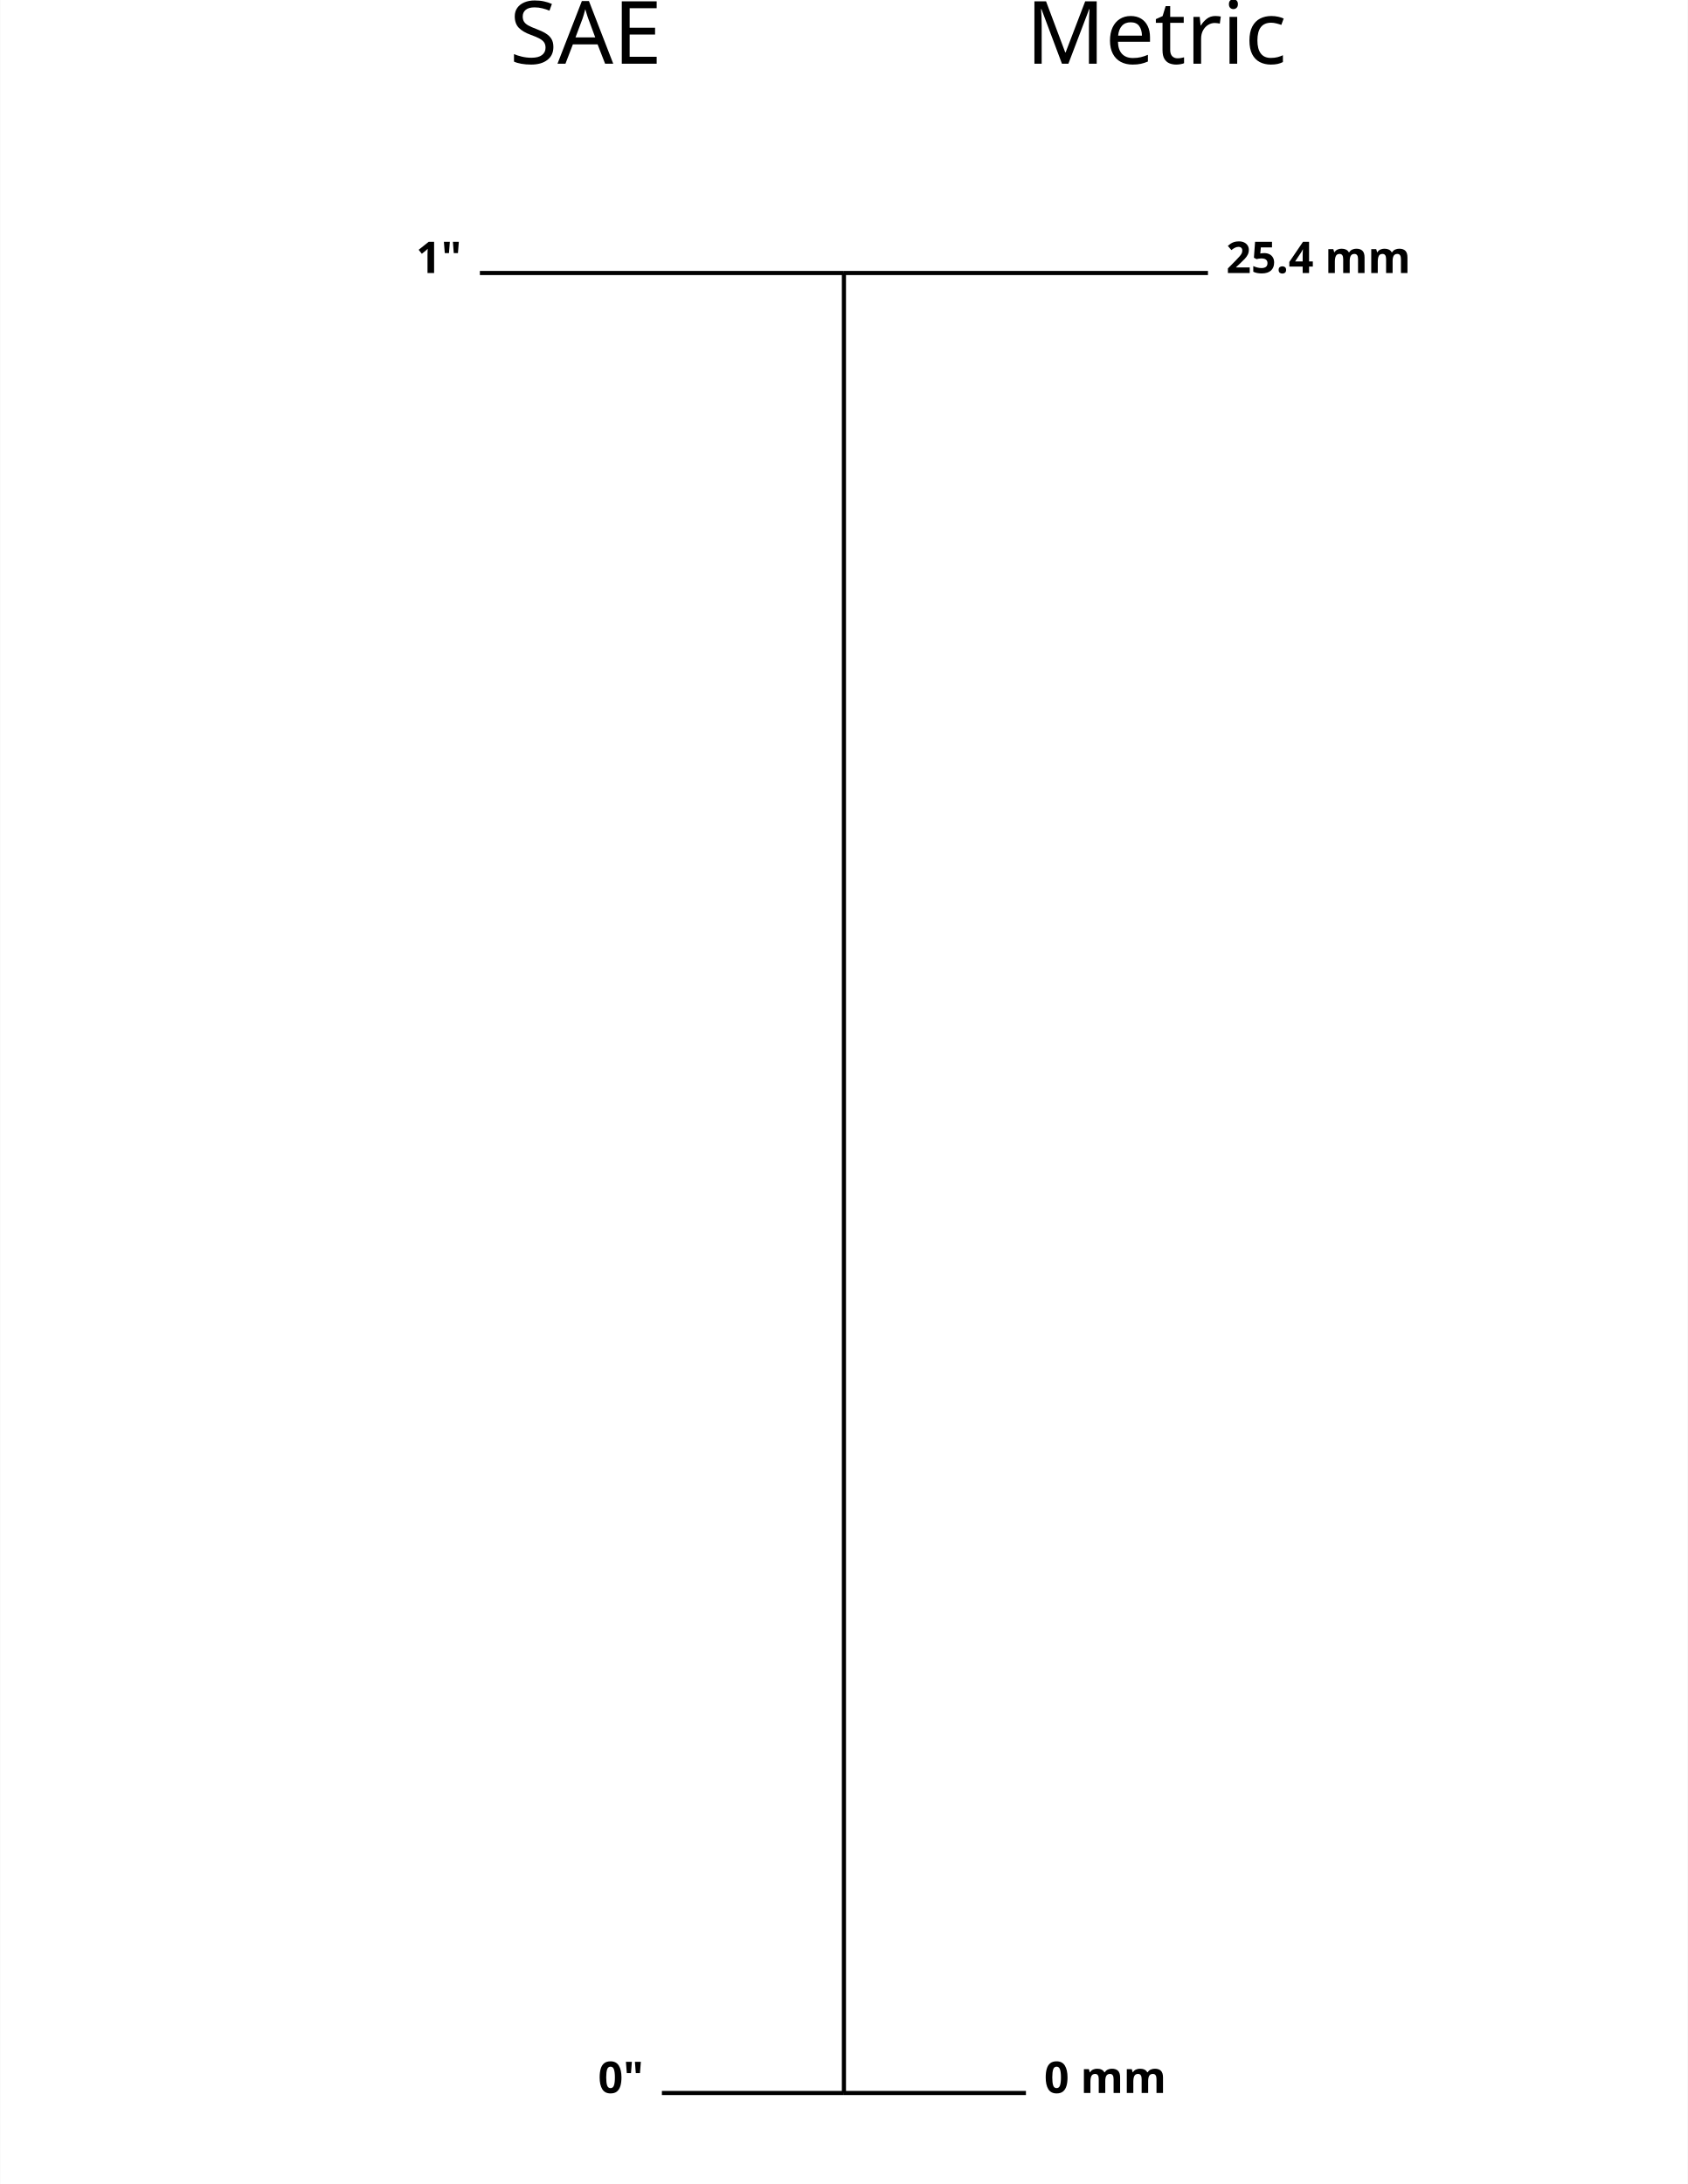
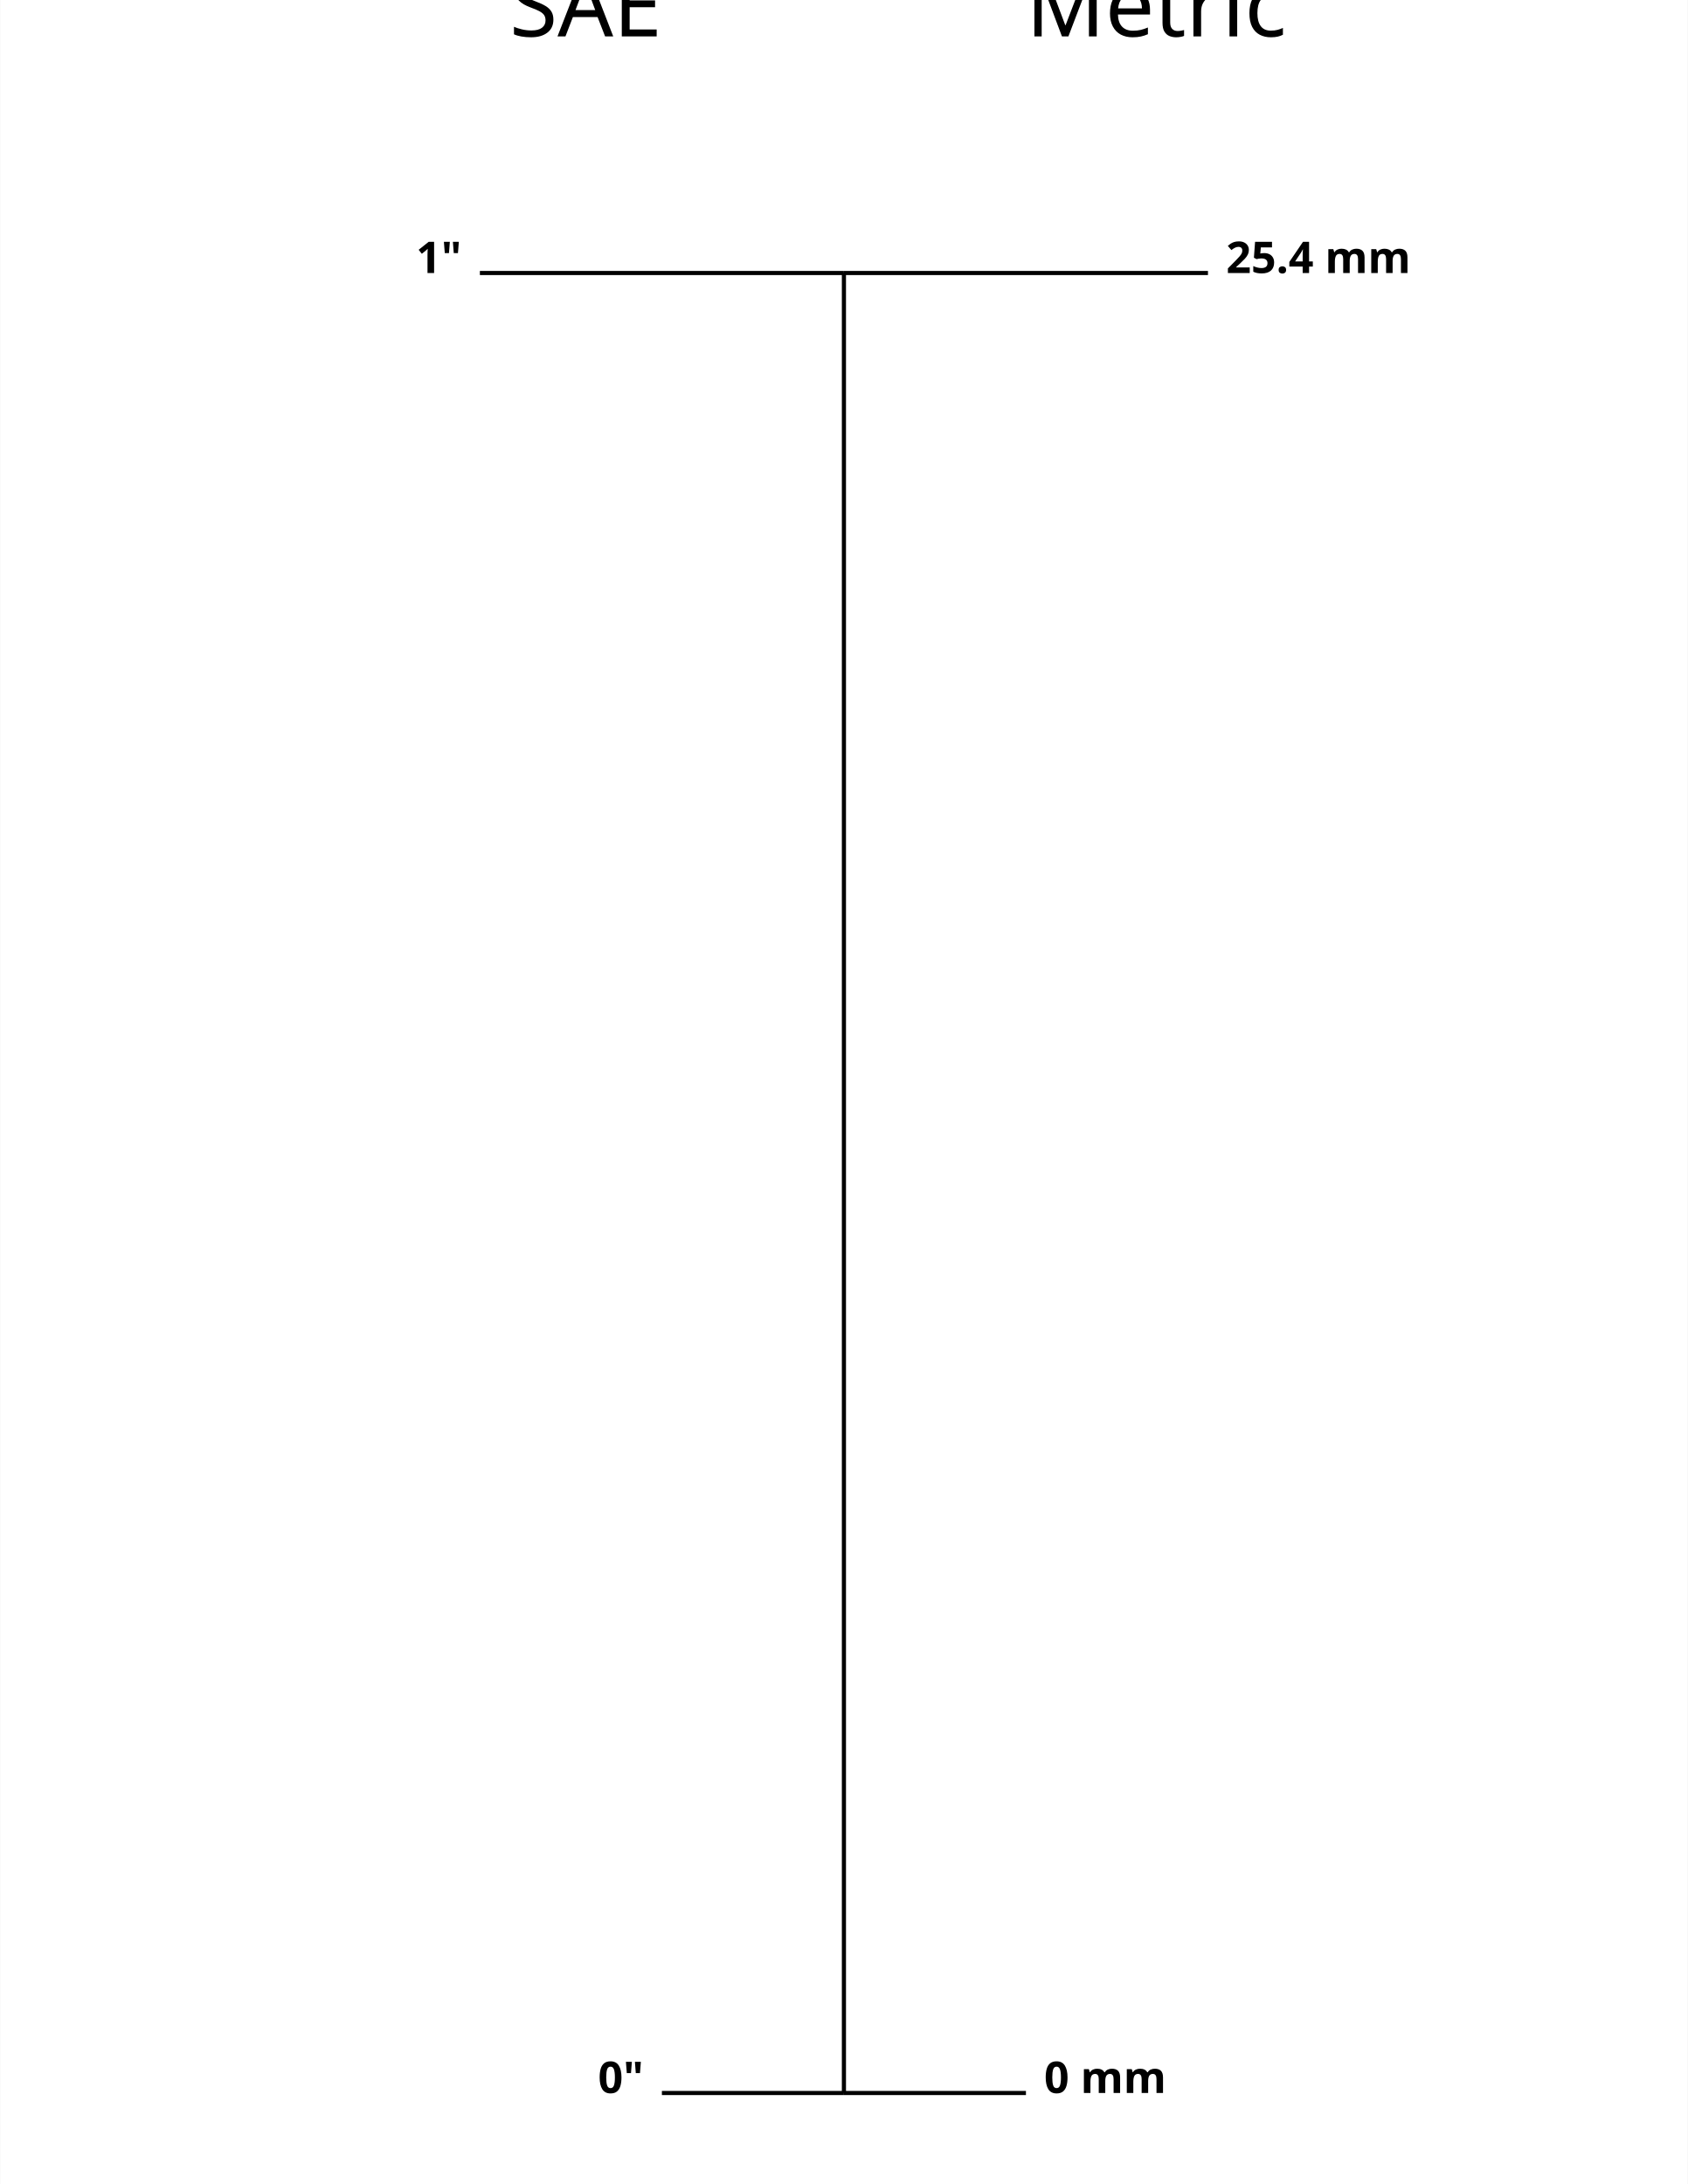
<svg xmlns="http://www.w3.org/2000/svg" version="1.1" width="8.5in" height="11in" viewBox="0 0 927 1200" xml:space="preserve">
  <defs />
  <g>
    <rect width="100%" height="100%" fill="white" />
  </g>
-   <g transform="translate(463.5 25)">
+   <g transform="translate(463.5 10)">
    <text x="100" y="10" font-size="4em" font-family="sans-serif" text-anchor="start" alignment-baseline="before-edge">Metric</text>
    <text x="-100" y="10" font-size="4em" font-family="sans-serif" text-anchor="end" alignment-baseline="before-edge">SAE</text>
  </g>
  <g transform="translate(463.5 1150)">
    <line id="vertical-line" style="stroke: rgb(0,0,0); stroke-width: 2;" vector-effect="non-scaling-stroke" x1="0" y1="0" x2="0" y2="-1000" />
    <g id="bottom">
      <line style="stroke: rgb(0,0,0); stroke-width: 2;" vector-effect="non-scaling-stroke" x1="100" y1="0" x2="0" y2="0" />
      <text x="110" y="0" font-size="2em" font-family="sans-serif" font-weight="bold" alignment-baseline="middle">0 mm</text>
      <line style="stroke: rgb(0,0,0); stroke-width: 2;" vector-effect="non-scaling-stroke" x1="-100" y1="0" x2="0" y2="0" />
      <text x="-110" y="0" font-size="2em" font-family="sans-serif" font-weight="bold" text-anchor="end" alignment-baseline="middle">0"</text>
    </g>
    <g id="top">
      <line style="stroke: rgb(0,0,0); stroke-width: 2;" vector-effect="non-scaling-stroke" x1="200" y1="-1000" x2="0" y2="-1000" />
      <text x="210" y="-1000" font-size="2em" font-family="sans-serif" font-weight="bold" alignment-baseline="middle">25.4 mm</text>
      <line style="stroke: rgb(0,0,0); stroke-width: 2;" vector-effect="non-scaling-stroke" x1="-200" y1="-1000" x2="0" y2="-1000" />
      <text x="-210" y="-1000" font-size="2em" font-family="sans-serif" font-weight="bold" text-anchor="end" alignment-baseline="middle">1"</text>
    </g>
    <g id="inches">
            {{INCHES_CONTENT}}
        </g>
    <g id="millimeters">
            {{MILLIMETERS_CONTENT}}
        </g>
  </g>
</svg>
